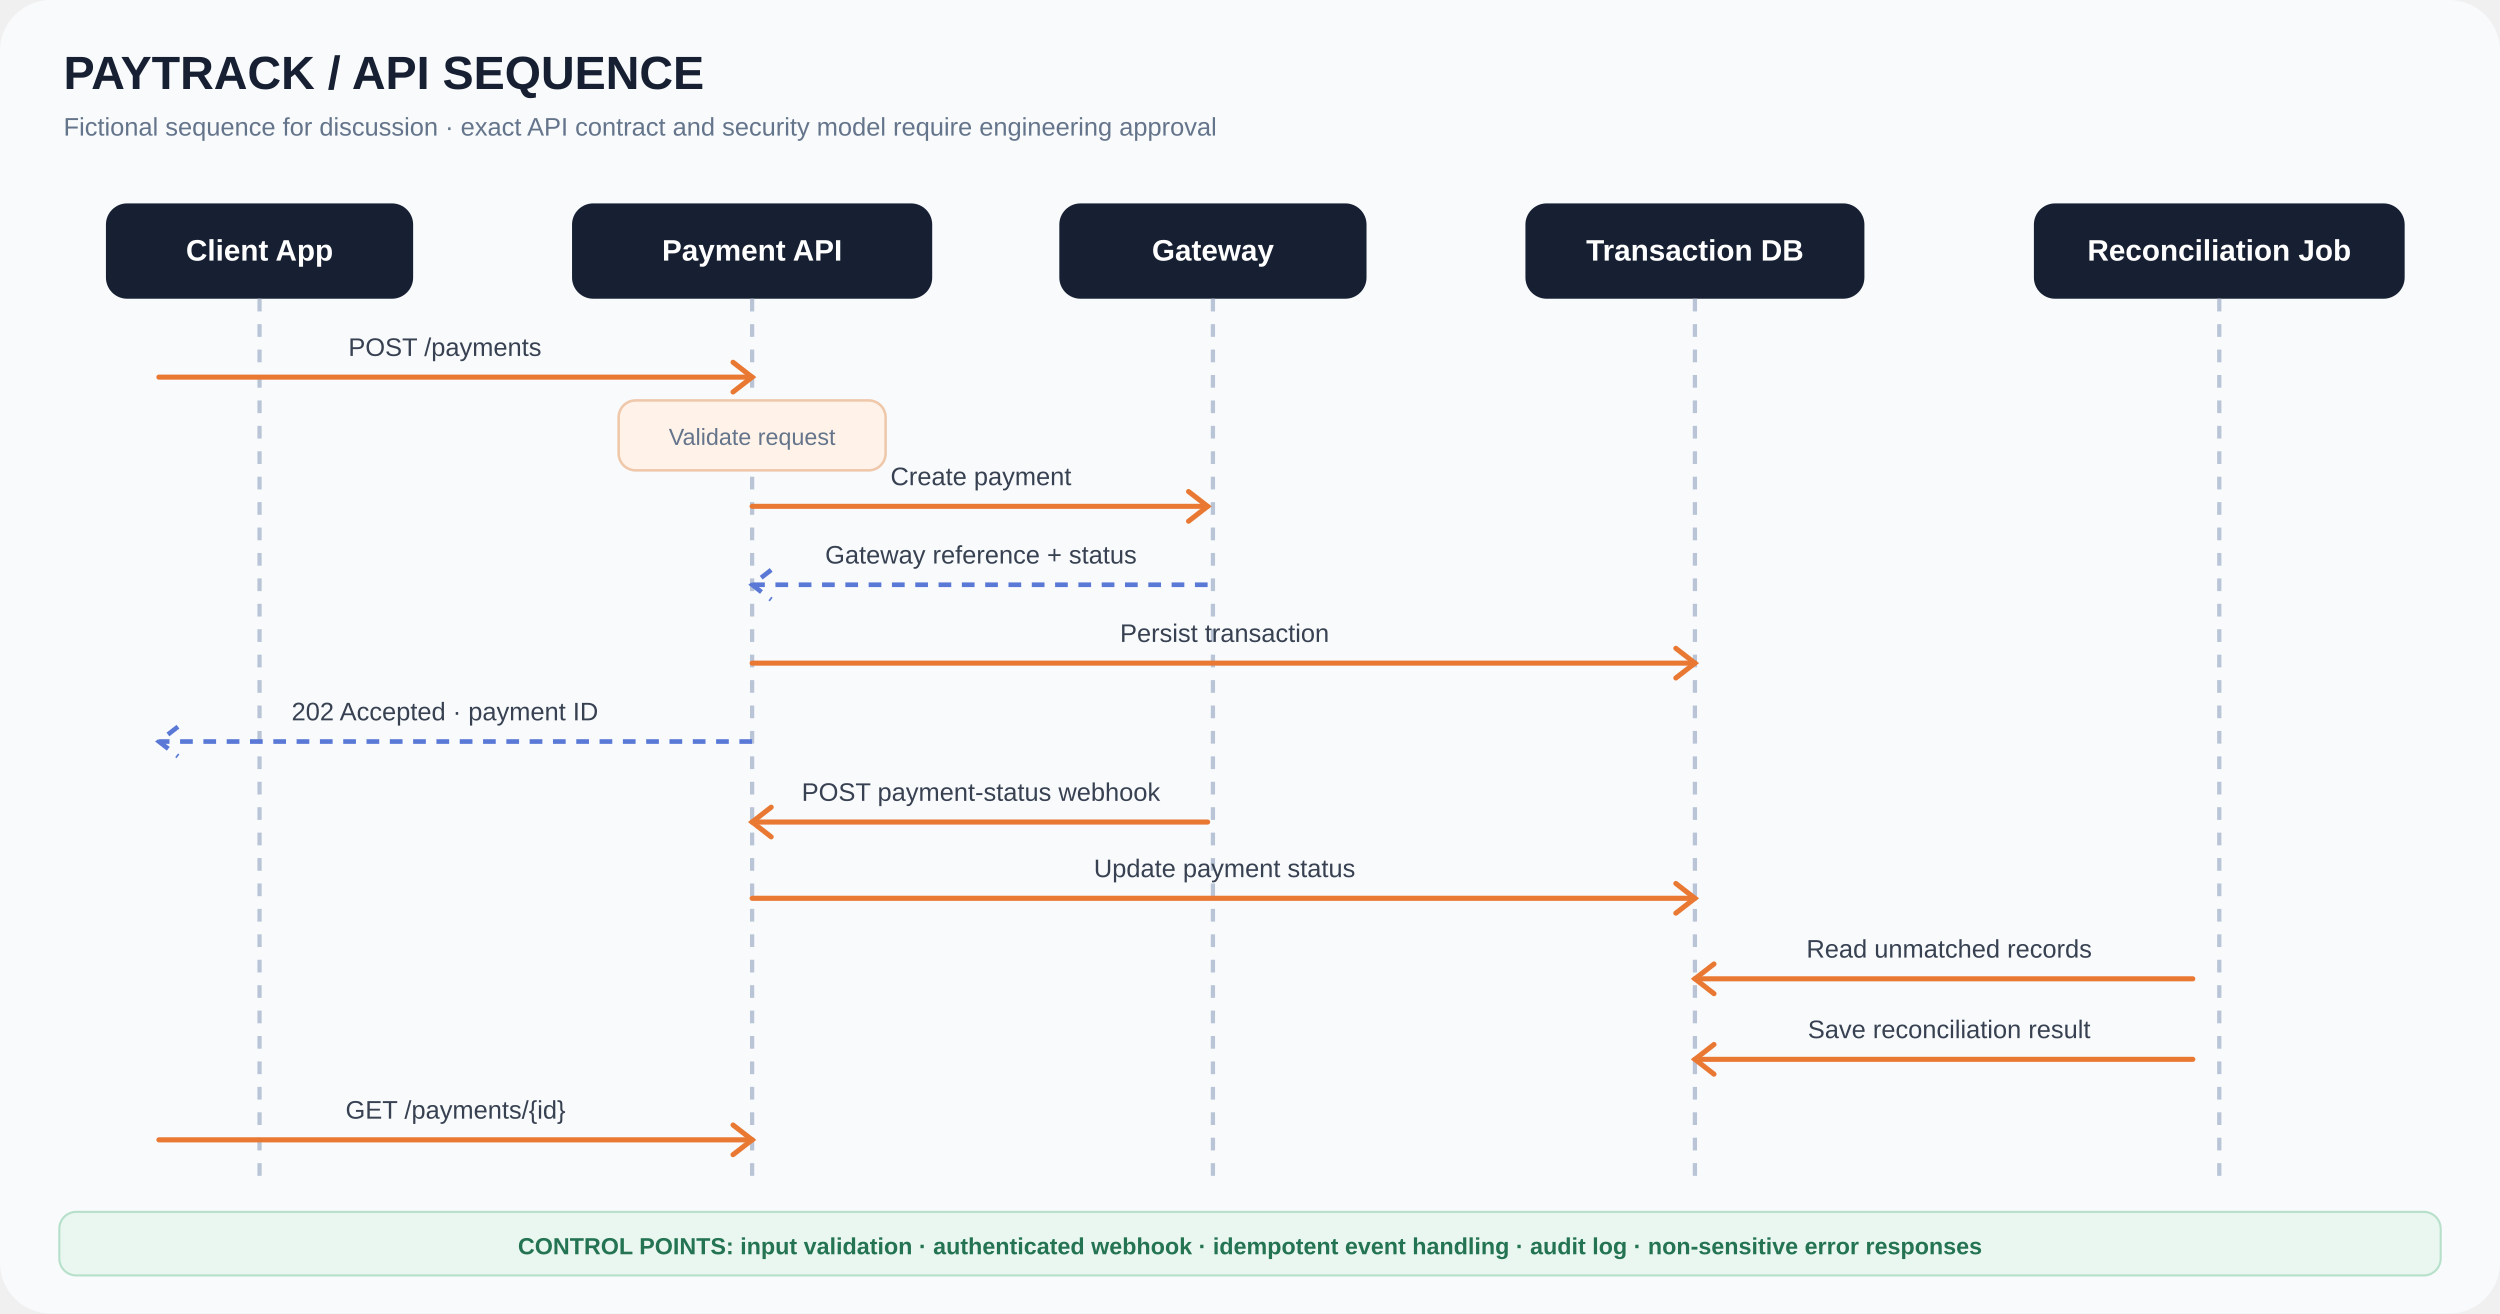
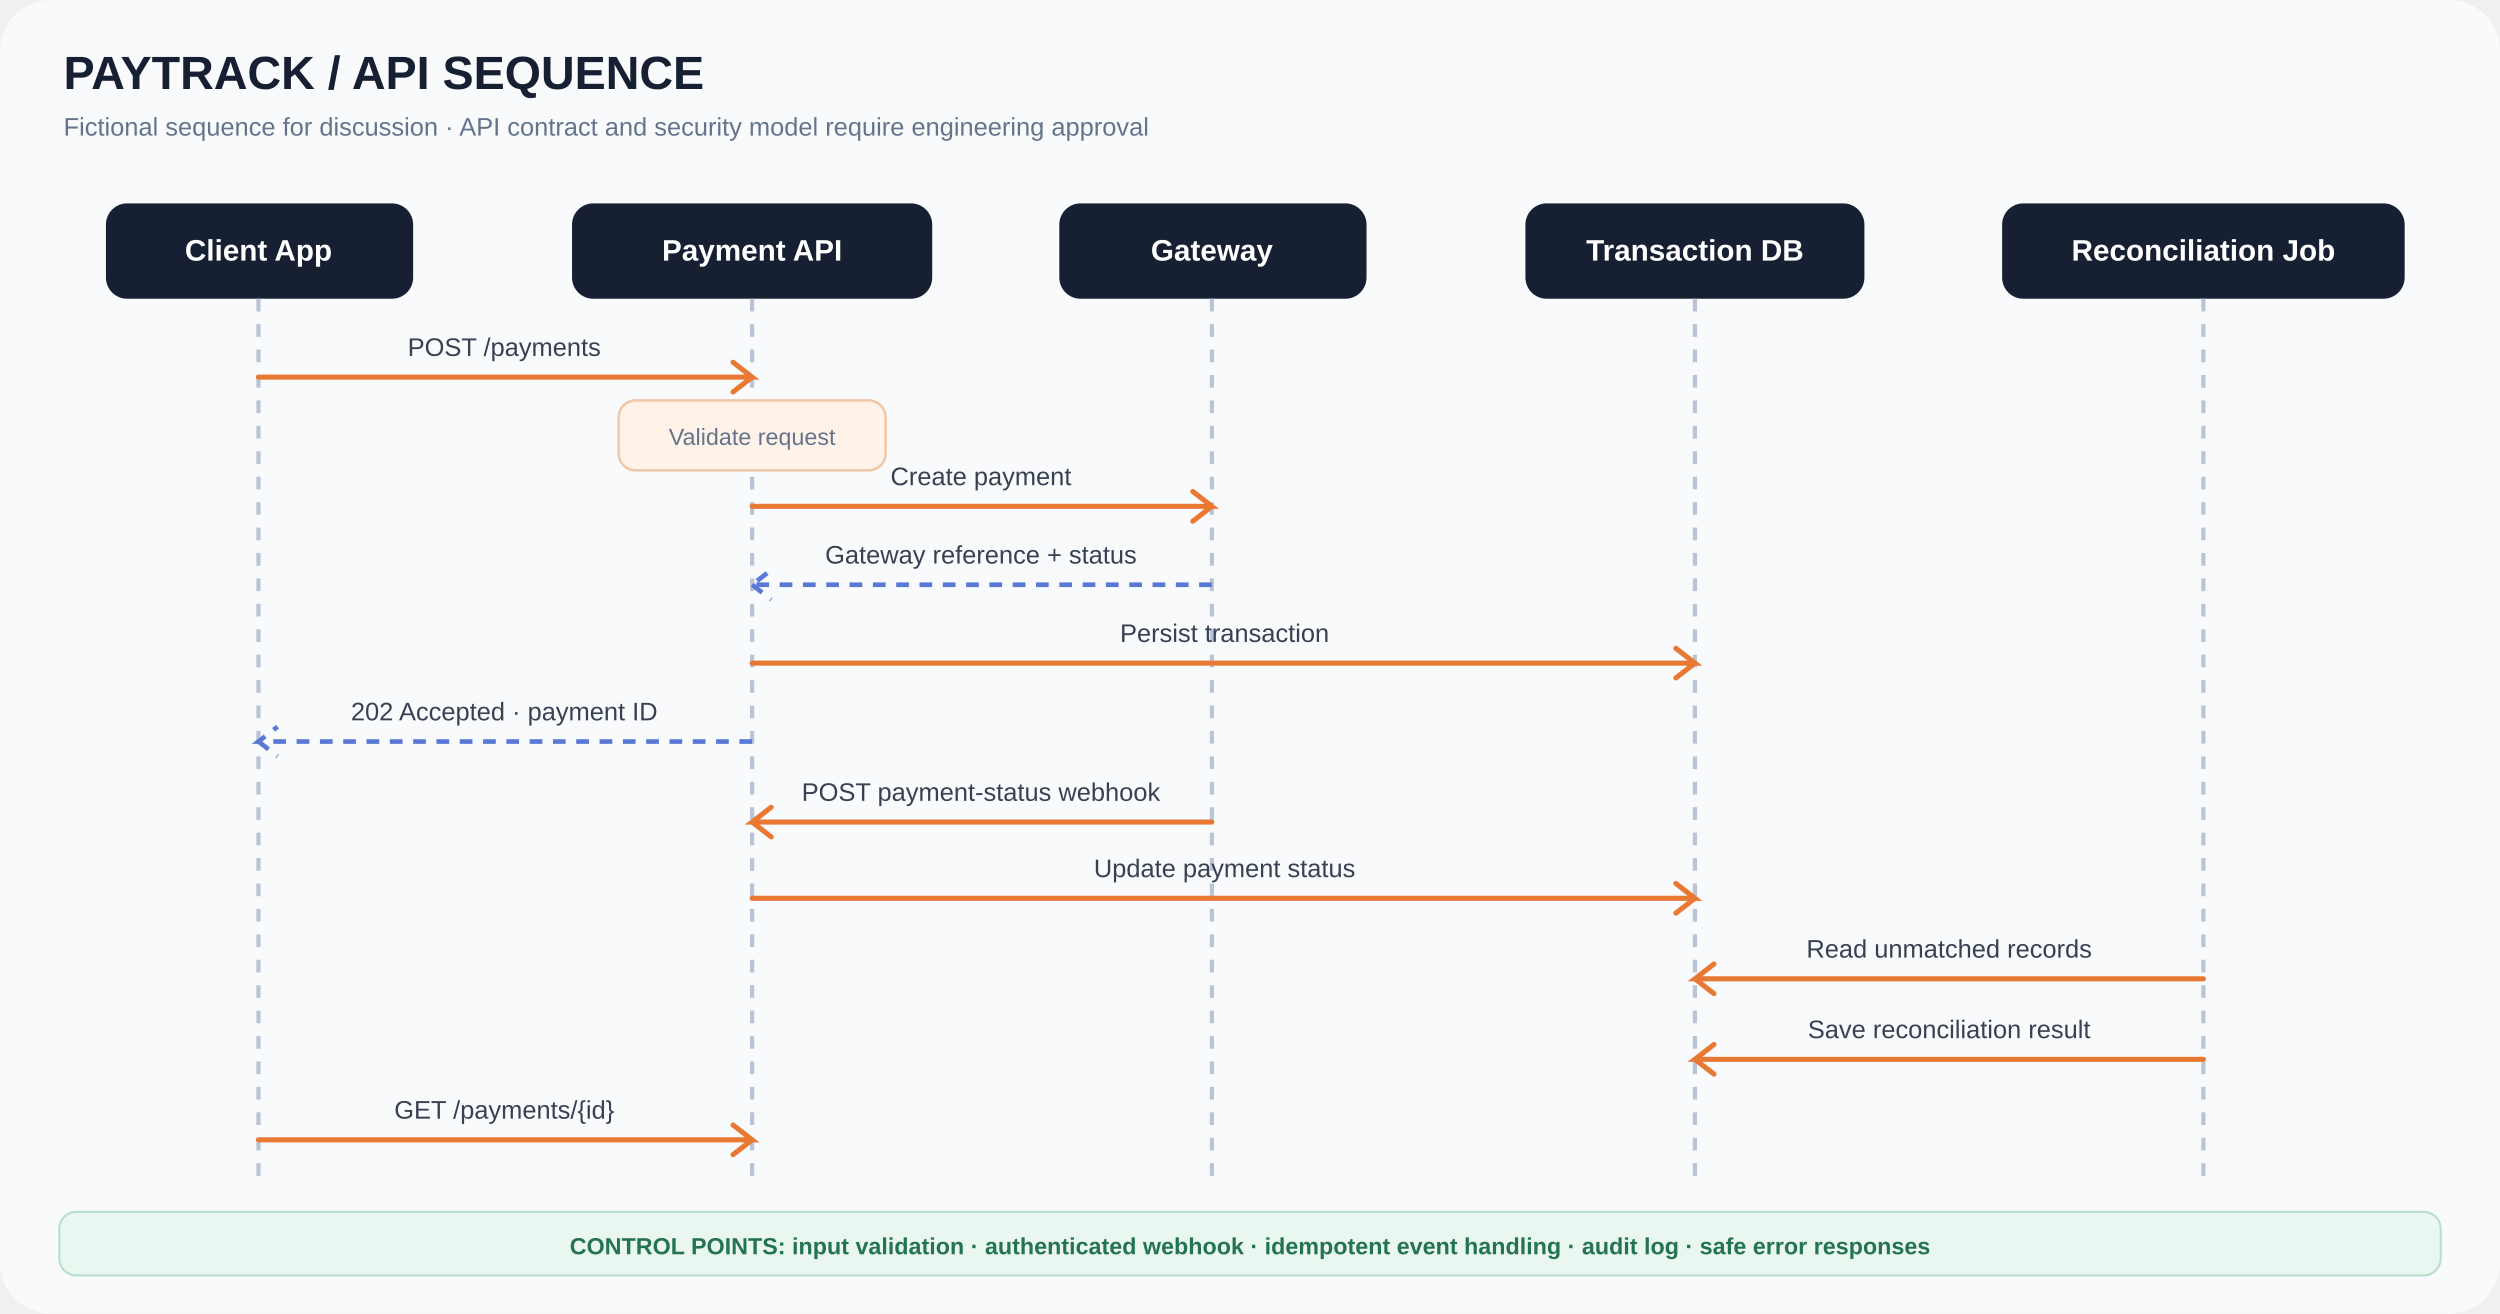
<svg xmlns="http://www.w3.org/2000/svg" width="1180" height="620" viewBox="0 0 1180 620" role="img" aria-labelledby="title desc">
  <defs>
-     <style>
- .title{font:800 22px Arial,sans-serif;fill:#172033}.subtitle{font:12px Arial,sans-serif;fill:#64748b}.lane{fill:#fff;stroke:#dbe3ee;stroke-width:1.5}.laneHead{fill:#172033}.laneTitle{font:700 14px Arial,sans-serif;fill:#fff}.life{stroke:#b9c5d6;stroke-width:2;stroke-dasharray:6 6}.msg{stroke:#e97833;stroke-width:2.4;fill:none;stroke-linecap:round}.reply{stroke:#5a79d6;stroke-width:2.2;fill:none;stroke-dasharray:6 5}.label{font:12px Arial,sans-serif;fill:#374151}.note{font:11px Arial,sans-serif;fill:#64748b}.call{fill:#fff3e9;stroke:#efc7a9;stroke-width:1.2}
- </style>
+     <style>.title{font:800 22px Arial,sans-serif;fill:#172033}.subtitle{font:12px Arial,sans-serif;fill:#64748b}.laneHead{fill:#172033}.laneTitle{font:700 14px Arial,sans-serif;fill:#fff}.life{stroke:#b9c5d6;stroke-width:2;stroke-dasharray:6 6}.msg{stroke:#e97833;stroke-width:2.4;fill:none;stroke-linecap:round}.reply{stroke:#5a79d6;stroke-width:2.2;fill:none;stroke-dasharray:6 5}.label{font:12px Arial,sans-serif;fill:#374151}.note{font:11px Arial,sans-serif;fill:#64748b}.call{fill:#fff3e9;stroke:#efc7a9;stroke-width:1.2}</style>
  </defs>
  <rect width="1180" height="620" rx="24" fill="#f8fafc" />
  <text x="30" y="42" class="title">PAYTRACK / API SEQUENCE</text>
-   <text x="30" y="64" class="subtitle">Fictional sequence for discussion · exact API contract and security model require engineering approval</text>
-   <rect x="50" y="96" width="145" height="45" rx="10" class="laneHead" />
-   <text x="122.5" y="123" text-anchor="middle" class="laneTitle">Client App</text>
-   <line x1="122.5" y1="141" x2="122.5" y2="560" class="life" />
-   <rect x="270" y="96" width="170" height="45" rx="10" class="laneHead" />
-   <text x="355" y="123" text-anchor="middle" class="laneTitle">Payment API</text>
-   <line x1="355" y1="141" x2="355" y2="560" class="life" />
-   <rect x="500" y="96" width="145" height="45" rx="10" class="laneHead" />
-   <text x="572.5" y="123" text-anchor="middle" class="laneTitle">Gateway</text>
-   <line x1="572.5" y1="141" x2="572.5" y2="560" class="life" />
-   <rect x="720" y="96" width="160" height="45" rx="10" class="laneHead" />
-   <text x="800" y="123" text-anchor="middle" class="laneTitle">Transaction DB</text>
-   <line x1="800" y1="141" x2="800" y2="560" class="life" />
-   <rect x="960" y="96" width="175" height="45" rx="10" class="laneHead" />
-   <text x="1047.5" y="123" text-anchor="middle" class="laneTitle">Reconciliation Job</text>
-   <line x1="1047.5" y1="141" x2="1047.5" y2="560" class="life" />
-   <path d="M75 178 H355" class="msg" />
-   <path d="M346 171 l9 7 -9 7" class="msg" />
-   <text x="210" y="168" text-anchor="middle" class="label">POST /payments</text>
+   <text x="30" y="64" class="subtitle">Fictional sequence for discussion · API contract and security model require engineering approval</text>
+   <g>
+     <rect x="50" y="96" width="145" height="45" rx="10" class="laneHead" />
+     <text x="122" y="123" text-anchor="middle" class="laneTitle">Client App</text>
+     <line x1="122" y1="141" x2="122" y2="560" class="life" />
+     <rect x="270" y="96" width="170" height="45" rx="10" class="laneHead" />
+     <text x="355" y="123" text-anchor="middle" class="laneTitle">Payment API</text>
+     <line x1="355" y1="141" x2="355" y2="560" class="life" />
+     <rect x="500" y="96" width="145" height="45" rx="10" class="laneHead" />
+     <text x="572" y="123" text-anchor="middle" class="laneTitle">Gateway</text>
+     <line x1="572" y1="141" x2="572" y2="560" class="life" />
+     <rect x="720" y="96" width="160" height="45" rx="10" class="laneHead" />
+     <text x="800" y="123" text-anchor="middle" class="laneTitle">Transaction DB</text>
+     <line x1="800" y1="141" x2="800" y2="560" class="life" />
+     <rect x="945" y="96" width="190" height="45" rx="10" class="laneHead" />
+     <text x="1040" y="123" text-anchor="middle" class="laneTitle">Reconciliation Job</text>
+     <line x1="1040" y1="141" x2="1040" y2="560" class="life" />
+   </g>
+   <path d="M122 178H355l-9-7m9 7-9 7" class="msg" />
+   <text x="238" y="168" text-anchor="middle" class="label">POST /payments</text>
  <rect x="292" y="189" width="126" height="33" rx="8" class="call" />
  <text x="355" y="210" text-anchor="middle" class="note">Validate request</text>
-   <path d="M355 239 H570" class="msg" />
-   <path d="M561 232 l9 7 -9 7" class="msg" />
+   <path d="M355 239H572l-9-7m9 7-9 7" class="msg" />
  <text x="463" y="229" text-anchor="middle" class="label">Create payment</text>
-   <path d="M570 276 H355" class="reply" />
-   <path d="M364 269 l-9 7 9 7" class="reply" />
+   <path d="M572 276H355l9-7m-9 7 9 7" class="reply" />
  <text x="463" y="266" text-anchor="middle" class="label">Gateway reference + status</text>
-   <path d="M355 313 H800" class="msg" />
-   <path d="M791 306 l9 7 -9 7" class="msg" />
+   <path d="M355 313H800l-9-7m9 7-9 7" class="msg" />
  <text x="578" y="303" text-anchor="middle" class="label">Persist transaction</text>
-   <path d="M355 350 H75" class="reply" />
-   <path d="M84 343 l-9 7 9 7" class="reply" />
-   <text x="210" y="340" text-anchor="middle" class="label">202 Accepted · payment ID</text>
-   <path d="M570 388 H355" class="msg" />
-   <path d="M364 381 l-9 7 9 7" class="msg" />
+   <path d="M355 350H122l9-7m-9 7 9 7" class="reply" />
+   <text x="238" y="340" text-anchor="middle" class="label">202 Accepted · payment ID</text>
+   <path d="M572 388H355l9-7m-9 7 9 7" class="msg" />
  <text x="463" y="378" text-anchor="middle" class="label">POST payment-status webhook</text>
-   <path d="M355 424 H800" class="msg" />
-   <path d="M791 417 l9 7 -9 7" class="msg" />
+   <path d="M355 424H800l-9-7m9 7-9 7" class="msg" />
  <text x="578" y="414" text-anchor="middle" class="label">Update payment status</text>
-   <path d="M1035 462 H800" class="msg" />
-   <path d="M809 455 l-9 7 9 7" class="msg" />
+   <path d="M1040 462H800l9-7m-9 7 9 7" class="msg" />
  <text x="920" y="452" text-anchor="middle" class="label">Read unmatched records</text>
-   <path d="M1035 500 H800" class="msg" />
-   <path d="M809 493 l-9 7 9 7" class="msg" />
+   <path d="M1040 500H800l9-7m-9 7 9 7" class="msg" />
  <text x="920" y="490" text-anchor="middle" class="label">Save reconciliation result</text>
-   <path d="M75 538 H355" class="msg" />
-   <path d="M346 531 l9 7 -9 7" class="msg" />
-   <text x="215" y="528" text-anchor="middle" class="label">GET /payments/{id}</text>
+   <path d="M122 538H355l-9-7m9 7-9 7" class="msg" />
+   <text x="238" y="528" text-anchor="middle" class="label">GET /payments/{id}</text>
  <rect x="28" y="572" width="1124" height="30" rx="8" fill="#eaf7f0" stroke="#b7e0cb" />
-   <text x="590" y="592" text-anchor="middle" style="font:700 11px Arial,sans-serif;fill:#247453">CONTROL POINTS: input validation · authenticated webhook · idempotent event handling · audit log · non-sensitive error responses</text>
+   <text x="590" y="592" text-anchor="middle" style="font:700 11px Arial,sans-serif;fill:#247453">CONTROL POINTS: input validation · authenticated webhook · idempotent event handling · audit log · safe error responses</text>
</svg>
